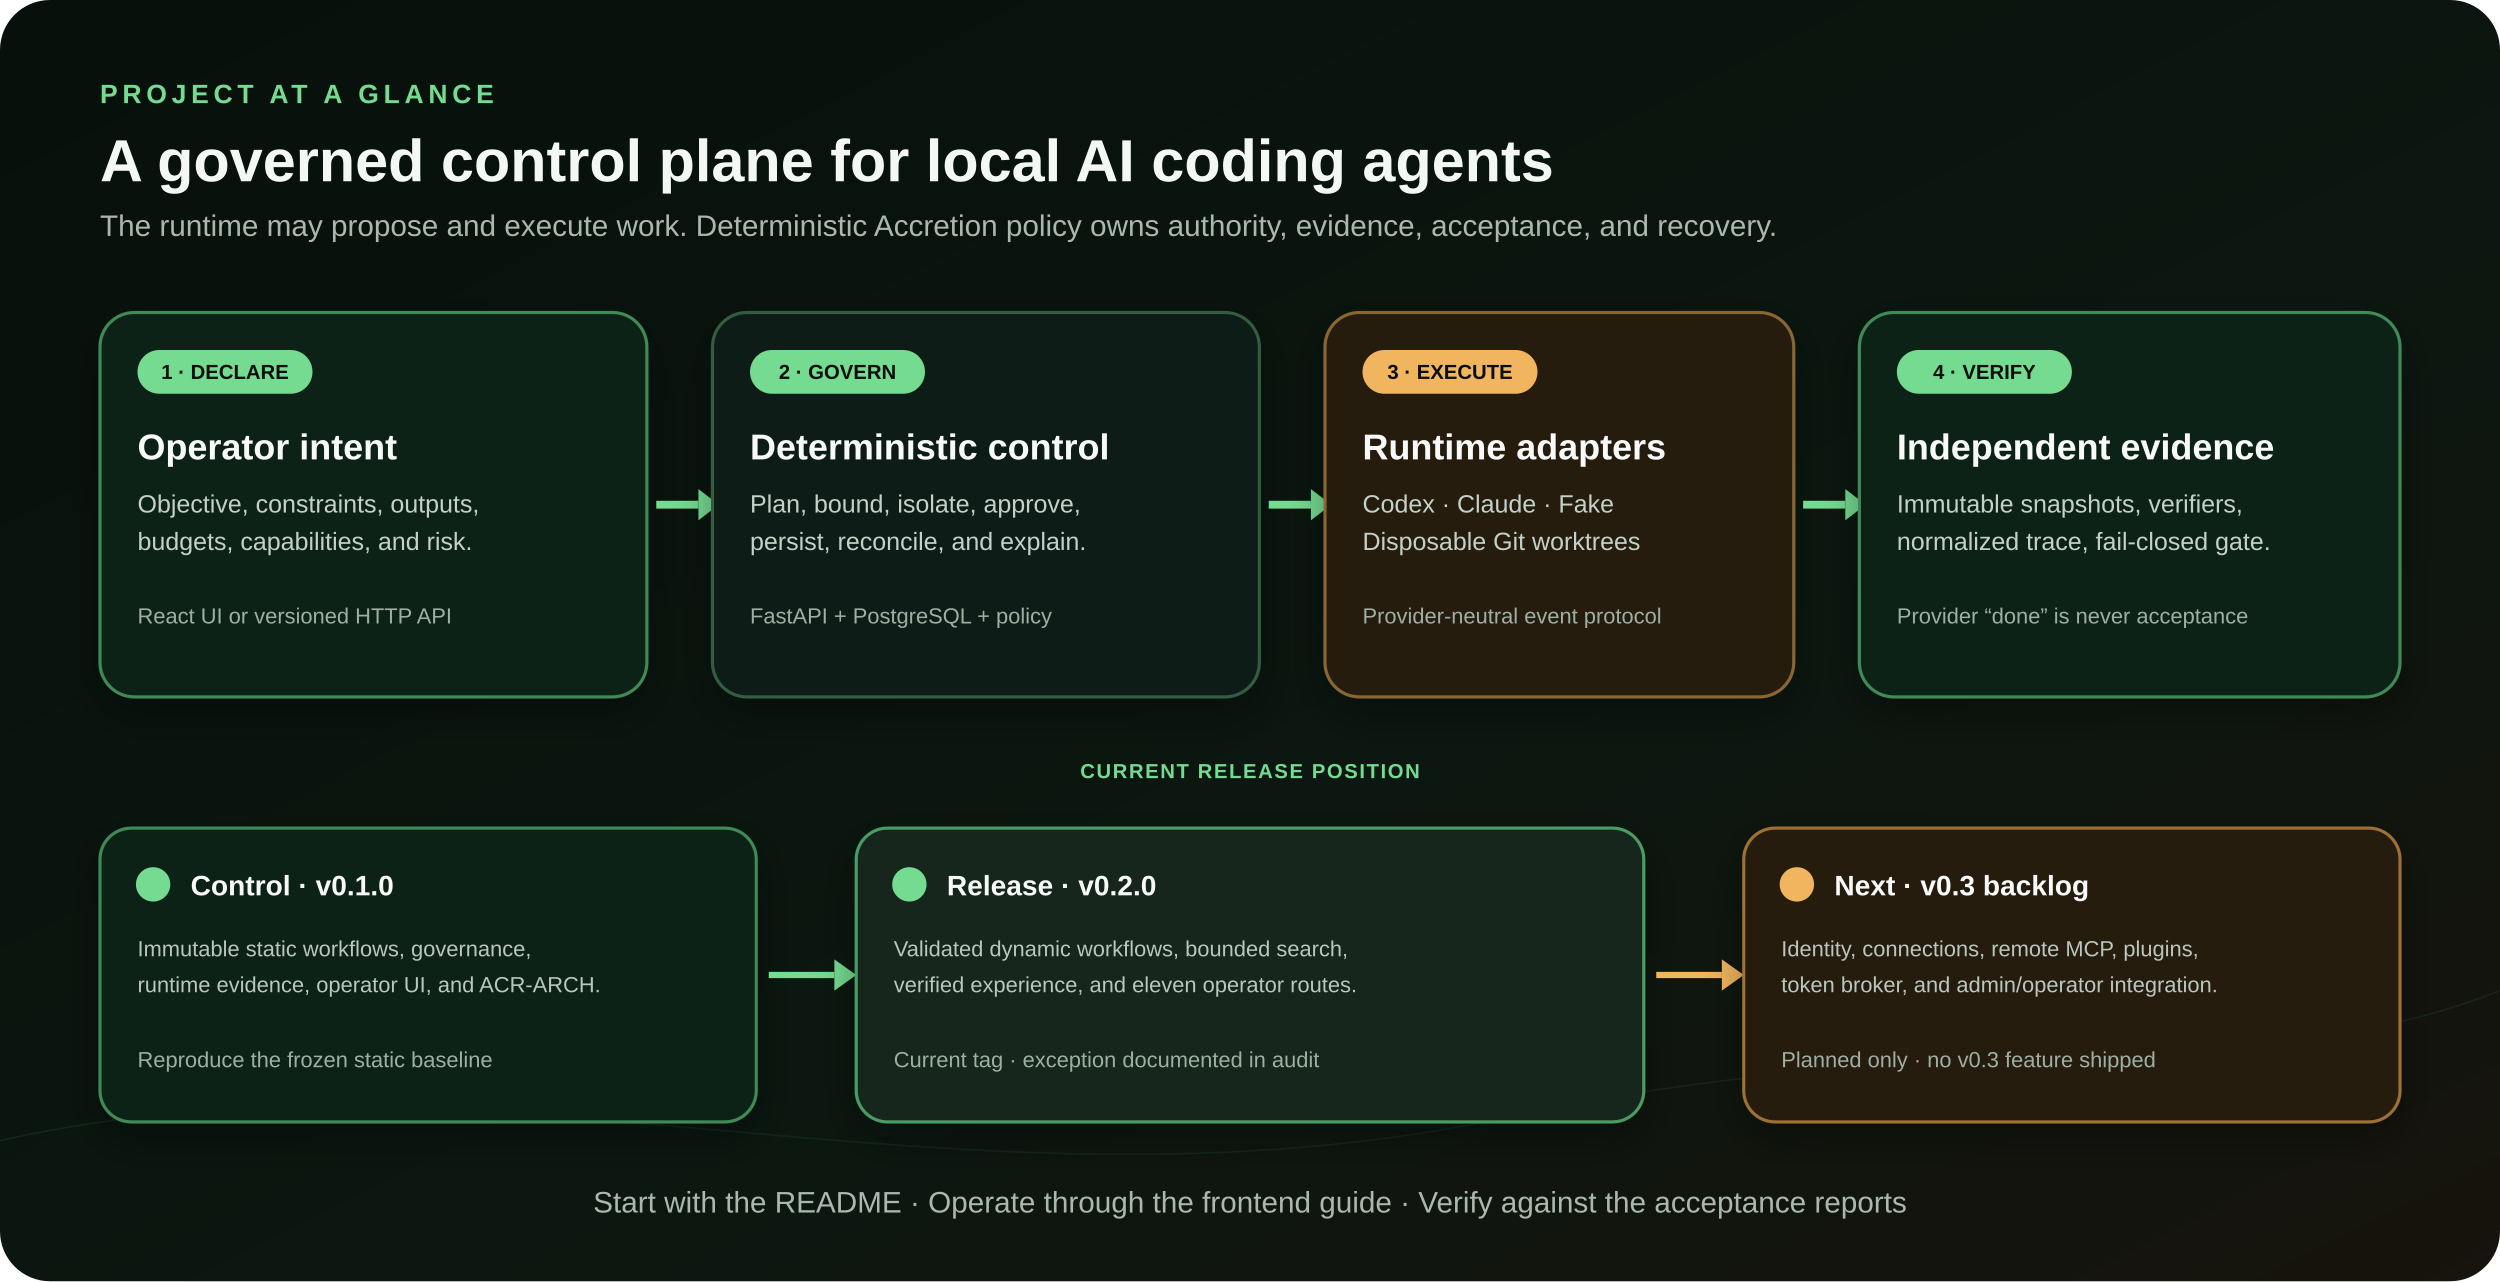
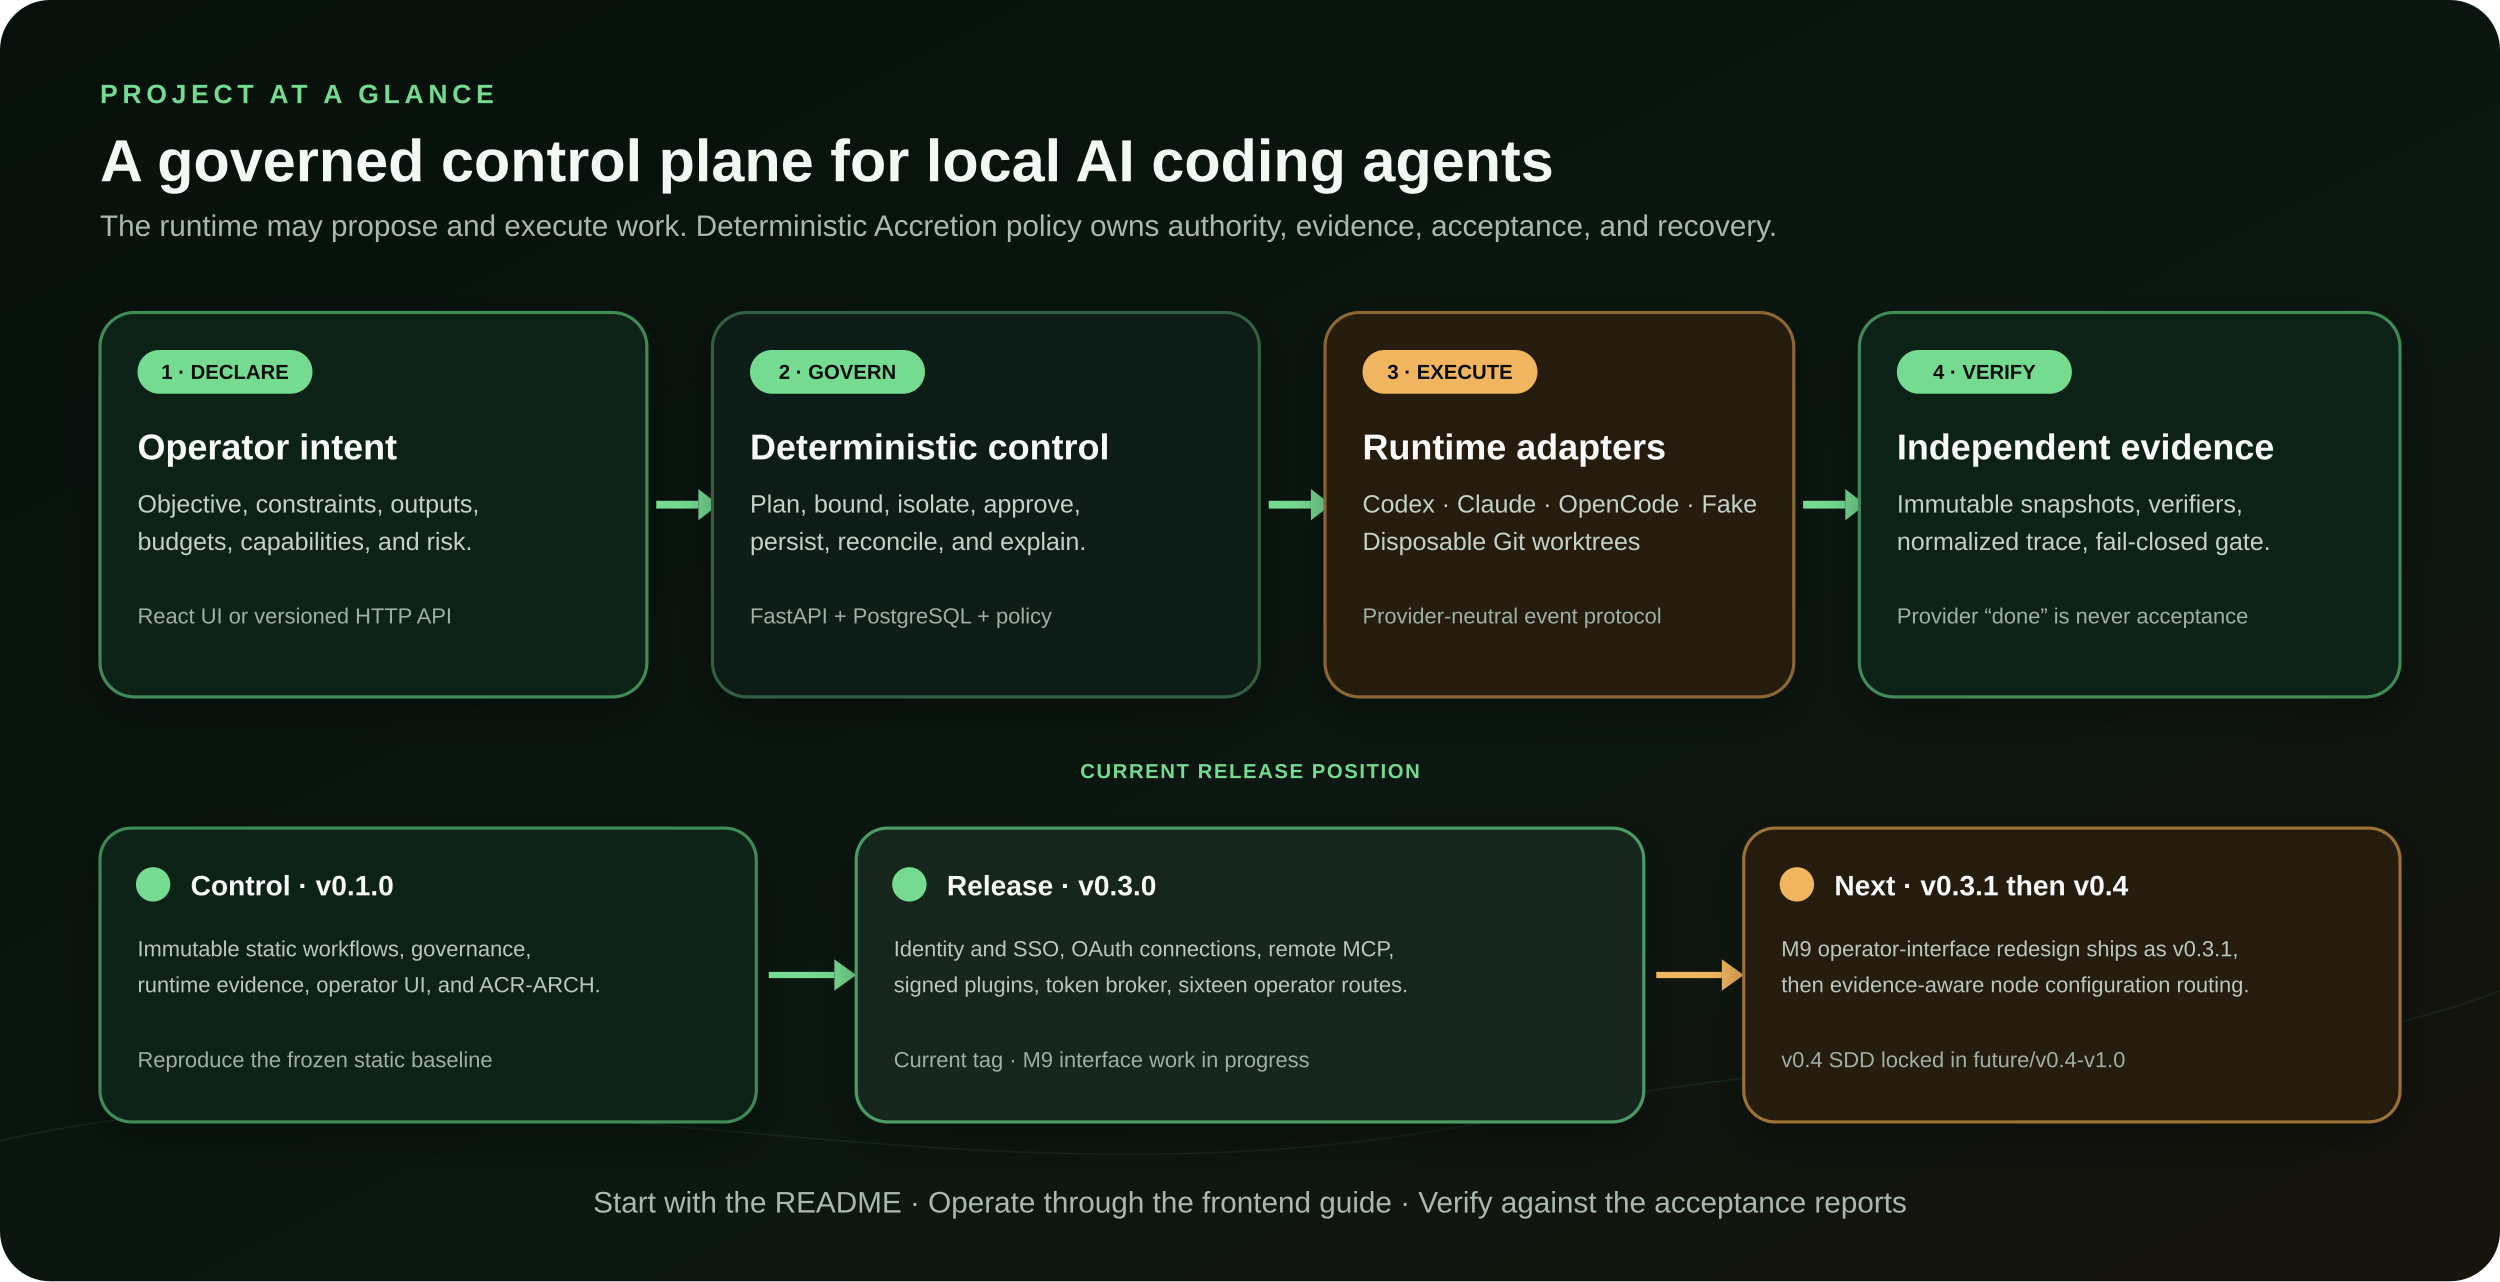
<svg xmlns="http://www.w3.org/2000/svg" width="1600" height="820" viewBox="0 0 1600 820" role="img" aria-labelledby="title description">
  <defs>
    <linearGradient id="bg" x1="0" y1="0" x2="1" y2="1">
      <stop stop-color="#07100b" />
      <stop offset=".58" stop-color="#0b1710" />
      <stop offset="1" stop-color="#17130d" />
    </linearGradient>
    <linearGradient id="greenCard" x1="0" y1="0" x2="1" y2="1">
      <stop stop-color="#153522" />
      <stop offset="1" stop-color="#0d2116" />
    </linearGradient>
    <linearGradient id="amberCard" x1="0" y1="0" x2="1" y2="1">
      <stop stop-color="#352713" />
      <stop offset="1" stop-color="#20180e" />
    </linearGradient>
    <filter id="shadow" x="-20%" y="-20%" width="140%" height="150%">
      <feDropShadow dx="0" dy="10" stdDeviation="13" flood-color="#000" flood-opacity=".34" />
    </filter>
    <marker id="arrow" viewBox="0 0 10 10" refX="9" refY="5" markerWidth="8" markerHeight="8" orient="auto">
      <path d="M0 0 10 5 0 10Z" fill="#75db91" />
    </marker>
    <style>
      text{font-family:Arial,Helvetica,sans-serif}.eyebrow{fill:#75db91;font-size:17px;font-weight:700;letter-spacing:3px}.heading{fill:#f4f8f5;font-size:38px;font-weight:700}.subtitle{fill:#a9b9ae;font-size:19px}.card-title{fill:#f7faf8;font-size:23px;font-weight:700}.copy{fill:#c4d1c8;font-size:16px}.small{fill:#9eafa4;font-size:14px}.pill{fill:#07100b;font-size:13px;font-weight:800;text-anchor:middle;dominant-baseline:central}.stage{fill:#f4f8f5;font-size:18px;font-weight:700;text-anchor:middle}.stage-copy{fill:#afbeb5;font-size:14px;text-anchor:middle}.status-title{fill:#f7faf8;font-size:18px;font-weight:700}.status-copy{fill:#b9c7be;font-size:14px}.flow-label{fill:#75db91;font-size:13px;font-weight:700;letter-spacing:1px;text-anchor:middle}
    </style>
  </defs>
  <rect width="1600" height="820" rx="32" fill="url(#bg)" />
  <path d="M0 730C310 660 620 790 970 714c278-60 462-14 630-80" fill="none" stroke="#1d3a29" opacity=".45" />
  <text x="64" y="66" class="eyebrow">PROJECT AT A GLANCE</text>
  <text x="64" y="116" class="heading">A governed control plane for local AI coding agents</text>
  <text x="64" y="151" class="subtitle">The runtime may propose and execute work. Deterministic Accretion policy owns authority, evidence, acceptance, and recovery.</text>
  <g filter="url(#shadow)">
    <rect x="64" y="200" width="350" height="246" rx="22" fill="#102218" stroke="#3f8a58" stroke-width="2" />
    <rect x="88" y="224" width="112" height="28" rx="14" fill="#75db91" />
    <text x="144" y="238" class="pill">1 · DECLARE</text>
    <text x="88" y="294" class="card-title">Operator intent</text>
    <text x="88" y="328" class="copy">Objective, constraints, outputs,</text>
    <text x="88" y="352" class="copy">budgets, capabilities, and risk.</text>
    <text x="88" y="399" class="small">React UI or versioned HTTP API</text>
  </g>
  <path d="M420 323H447" stroke="#75db91" stroke-width="5" />
  <path d="M447 313L460 323 447 333Z" fill="#75db91" />
  <g filter="url(#shadow)">
    <rect x="456" y="200" width="350" height="246" rx="22" fill="#101d15" stroke="#315d40" stroke-width="2" />
    <rect x="480" y="224" width="112" height="28" rx="14" fill="#75db91" />
    <text x="536" y="238" class="pill">2 · GOVERN</text>
    <text x="480" y="294" class="card-title">Deterministic control</text>
    <text x="480" y="328" class="copy">Plan, bound, isolate, approve,</text>
    <text x="480" y="352" class="copy">persist, reconcile, and explain.</text>
    <text x="480" y="399" class="small">FastAPI + PostgreSQL + policy</text>
  </g>
  <path d="M812 323H839" stroke="#75db91" stroke-width="5" />
  <path d="M839 313L852 323 839 333Z" fill="#75db91" />
  <g filter="url(#shadow)">
    <rect x="848" y="200" width="300" height="246" rx="22" fill="#261c10" stroke="#8a6631" stroke-width="2" />
    <rect x="872" y="224" width="112" height="28" rx="14" fill="#f1b55e" />
    <text x="928" y="238" class="pill">3 · EXECUTE</text>
    <text x="872" y="294" class="card-title">Runtime adapters</text>
-     <text x="872" y="328" class="copy">Codex · Claude · Fake</text>
+     <text x="872" y="328" class="copy">Codex · Claude · OpenCode · Fake</text>
    <text x="872" y="352" class="copy">Disposable Git worktrees</text>
    <text x="872" y="399" class="small">Provider-neutral event protocol</text>
  </g>
  <path d="M1154 323H1181" stroke="#75db91" stroke-width="5" />
  <path d="M1181 313L1194 323 1181 333Z" fill="#75db91" />
  <g filter="url(#shadow)">
    <rect x="1190" y="200" width="346" height="246" rx="22" fill="#102218" stroke="#3f8a58" stroke-width="2" />
    <rect x="1214" y="224" width="112" height="28" rx="14" fill="#75db91" />
    <text x="1270" y="238" class="pill">4 · VERIFY</text>
    <text x="1214" y="294" class="card-title">Independent evidence</text>
    <text x="1214" y="328" class="copy">Immutable snapshots, verifiers,</text>
    <text x="1214" y="352" class="copy">normalized trace, fail-closed gate.</text>
    <text x="1214" y="399" class="small">Provider “done” is never acceptance</text>
  </g>
  <text x="800" y="498" class="flow-label">CURRENT RELEASE POSITION</text>
  <g filter="url(#shadow)">
    <rect x="64" y="530" width="420" height="188" rx="20" fill="#102218" stroke="#3f8a58" stroke-width="2" />
    <circle cx="98" cy="566" r="11" fill="#75db91" />
    <text x="122" y="573" class="status-title">Control · v0.1.0</text>
    <text x="88" y="612" class="status-copy">Immutable static workflows, governance,</text>
    <text x="88" y="635" class="status-copy">runtime evidence, operator UI, and ACR-ARCH.</text>
    <text x="88" y="683" class="small">Reproduce the frozen static baseline</text>
  </g>
  <path d="M492 624H534" stroke="#75db91" stroke-width="4" />
  <path d="M534 614L548 624 534 634Z" fill="#75db91" />
  <g filter="url(#shadow)">
    <rect x="548" y="530" width="504" height="188" rx="20" fill="#14251a" stroke="#4c9b65" stroke-width="2" />
    <circle cx="582" cy="566" r="11" fill="#75db91" />
-     <text x="606" y="573" class="status-title">Release · v0.2.0</text>
-     <text x="572" y="612" class="status-copy">Validated dynamic workflows, bounded search,</text>
-     <text x="572" y="635" class="status-copy">verified experience, and eleven operator routes.</text>
-     <text x="572" y="683" class="small">Current tag · exception documented in audit</text>
+     <text x="606" y="573" class="status-title">Release · v0.3.0</text>
+     <text x="572" y="612" class="status-copy">Identity and SSO, OAuth connections, remote MCP,</text>
+     <text x="572" y="635" class="status-copy">signed plugins, token broker, sixteen operator routes.</text>
+     <text x="572" y="683" class="small">Current tag · M9 interface work in progress</text>
  </g>
  <path d="M1060 624H1102" stroke="#f1b55e" stroke-width="4" />
  <path d="M1102 614L1116 624 1102 634Z" fill="#f1b55e" />
  <g filter="url(#shadow)">
    <rect x="1116" y="530" width="420" height="188" rx="20" fill="#261c10" stroke="#9b7135" stroke-width="2" />
    <circle cx="1150" cy="566" r="11" fill="#f1b55e" />
-     <text x="1174" y="573" class="status-title">Next · v0.3 backlog</text>
-     <text x="1140" y="612" class="status-copy">Identity, connections, remote MCP, plugins,</text>
-     <text x="1140" y="635" class="status-copy">token broker, and admin/operator integration.</text>
-     <text x="1140" y="683" class="small">Planned only · no v0.3 feature shipped</text>
+     <text x="1174" y="573" class="status-title">Next · v0.3.1 then v0.4</text>
+     <text x="1140" y="612" class="status-copy">M9 operator-interface redesign ships as v0.3.1,</text>
+     <text x="1140" y="635" class="status-copy">then evidence-aware node configuration routing.</text>
+     <text x="1140" y="683" class="small">v0.4 SDD locked in future/v0.4-v1.0</text>
  </g>
  <text x="800" y="776" class="subtitle" text-anchor="middle">Start with the README · Operate through the frontend guide · Verify against the acceptance reports</text>
</svg>
